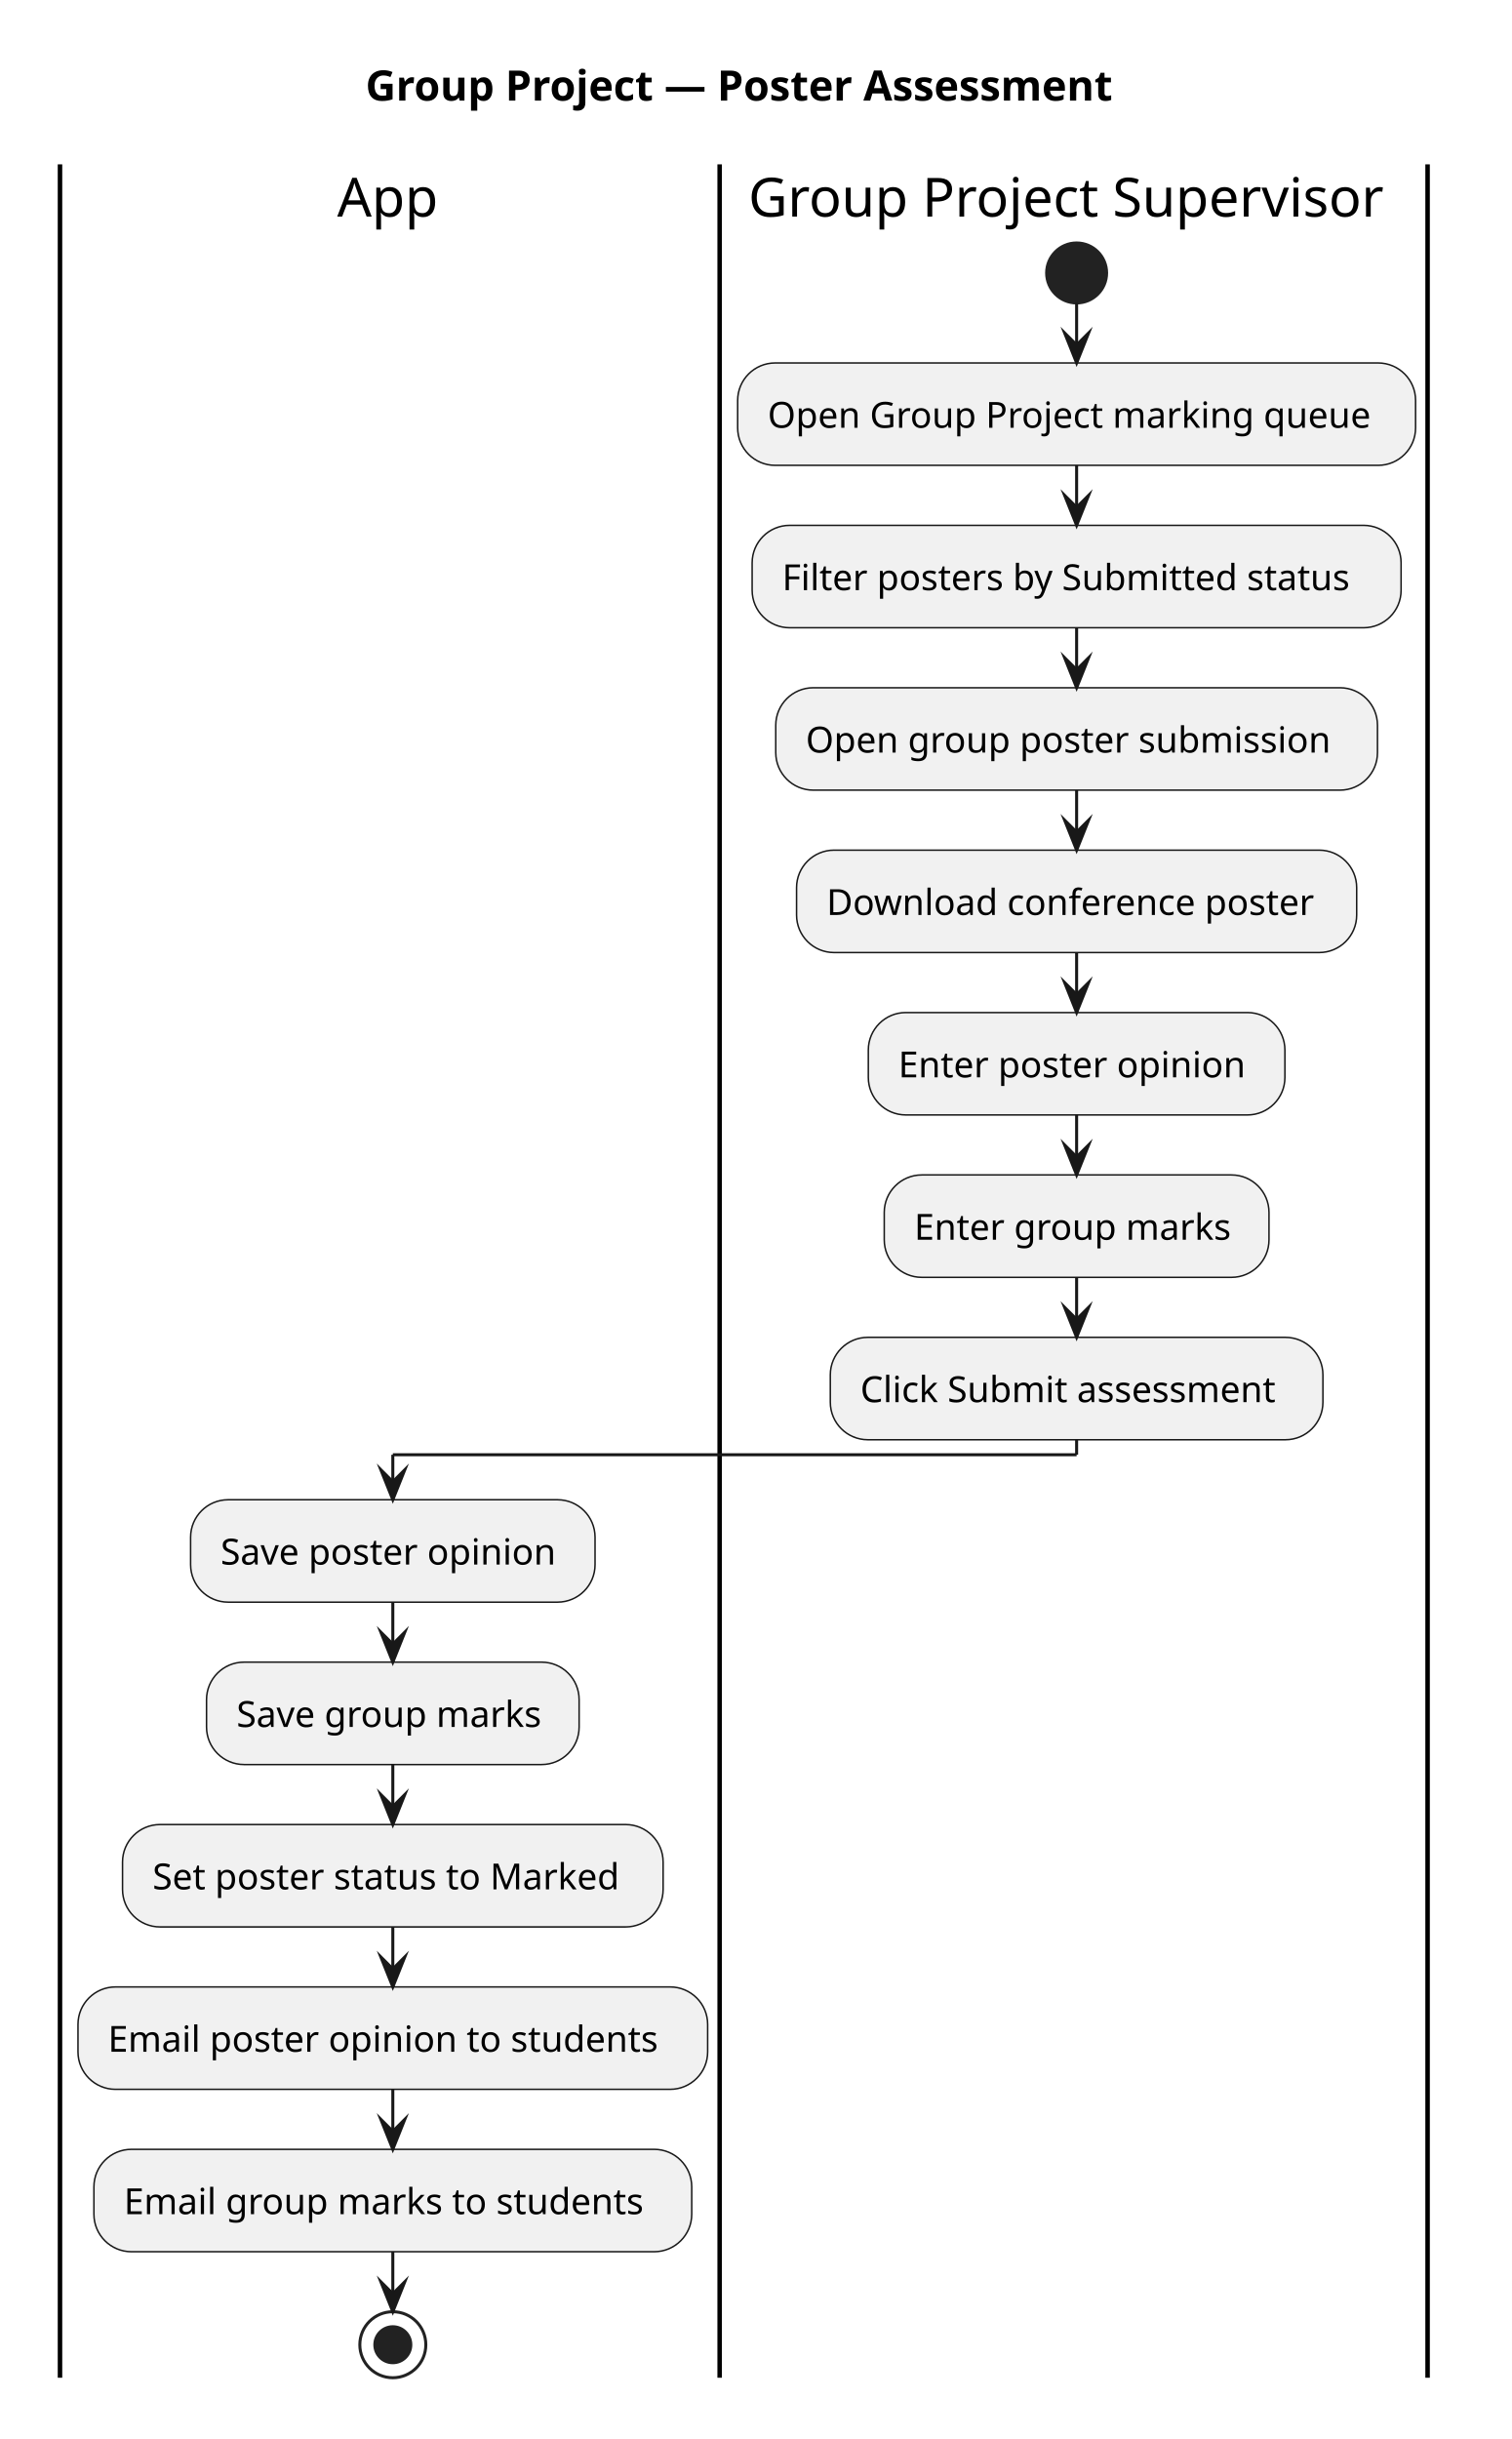
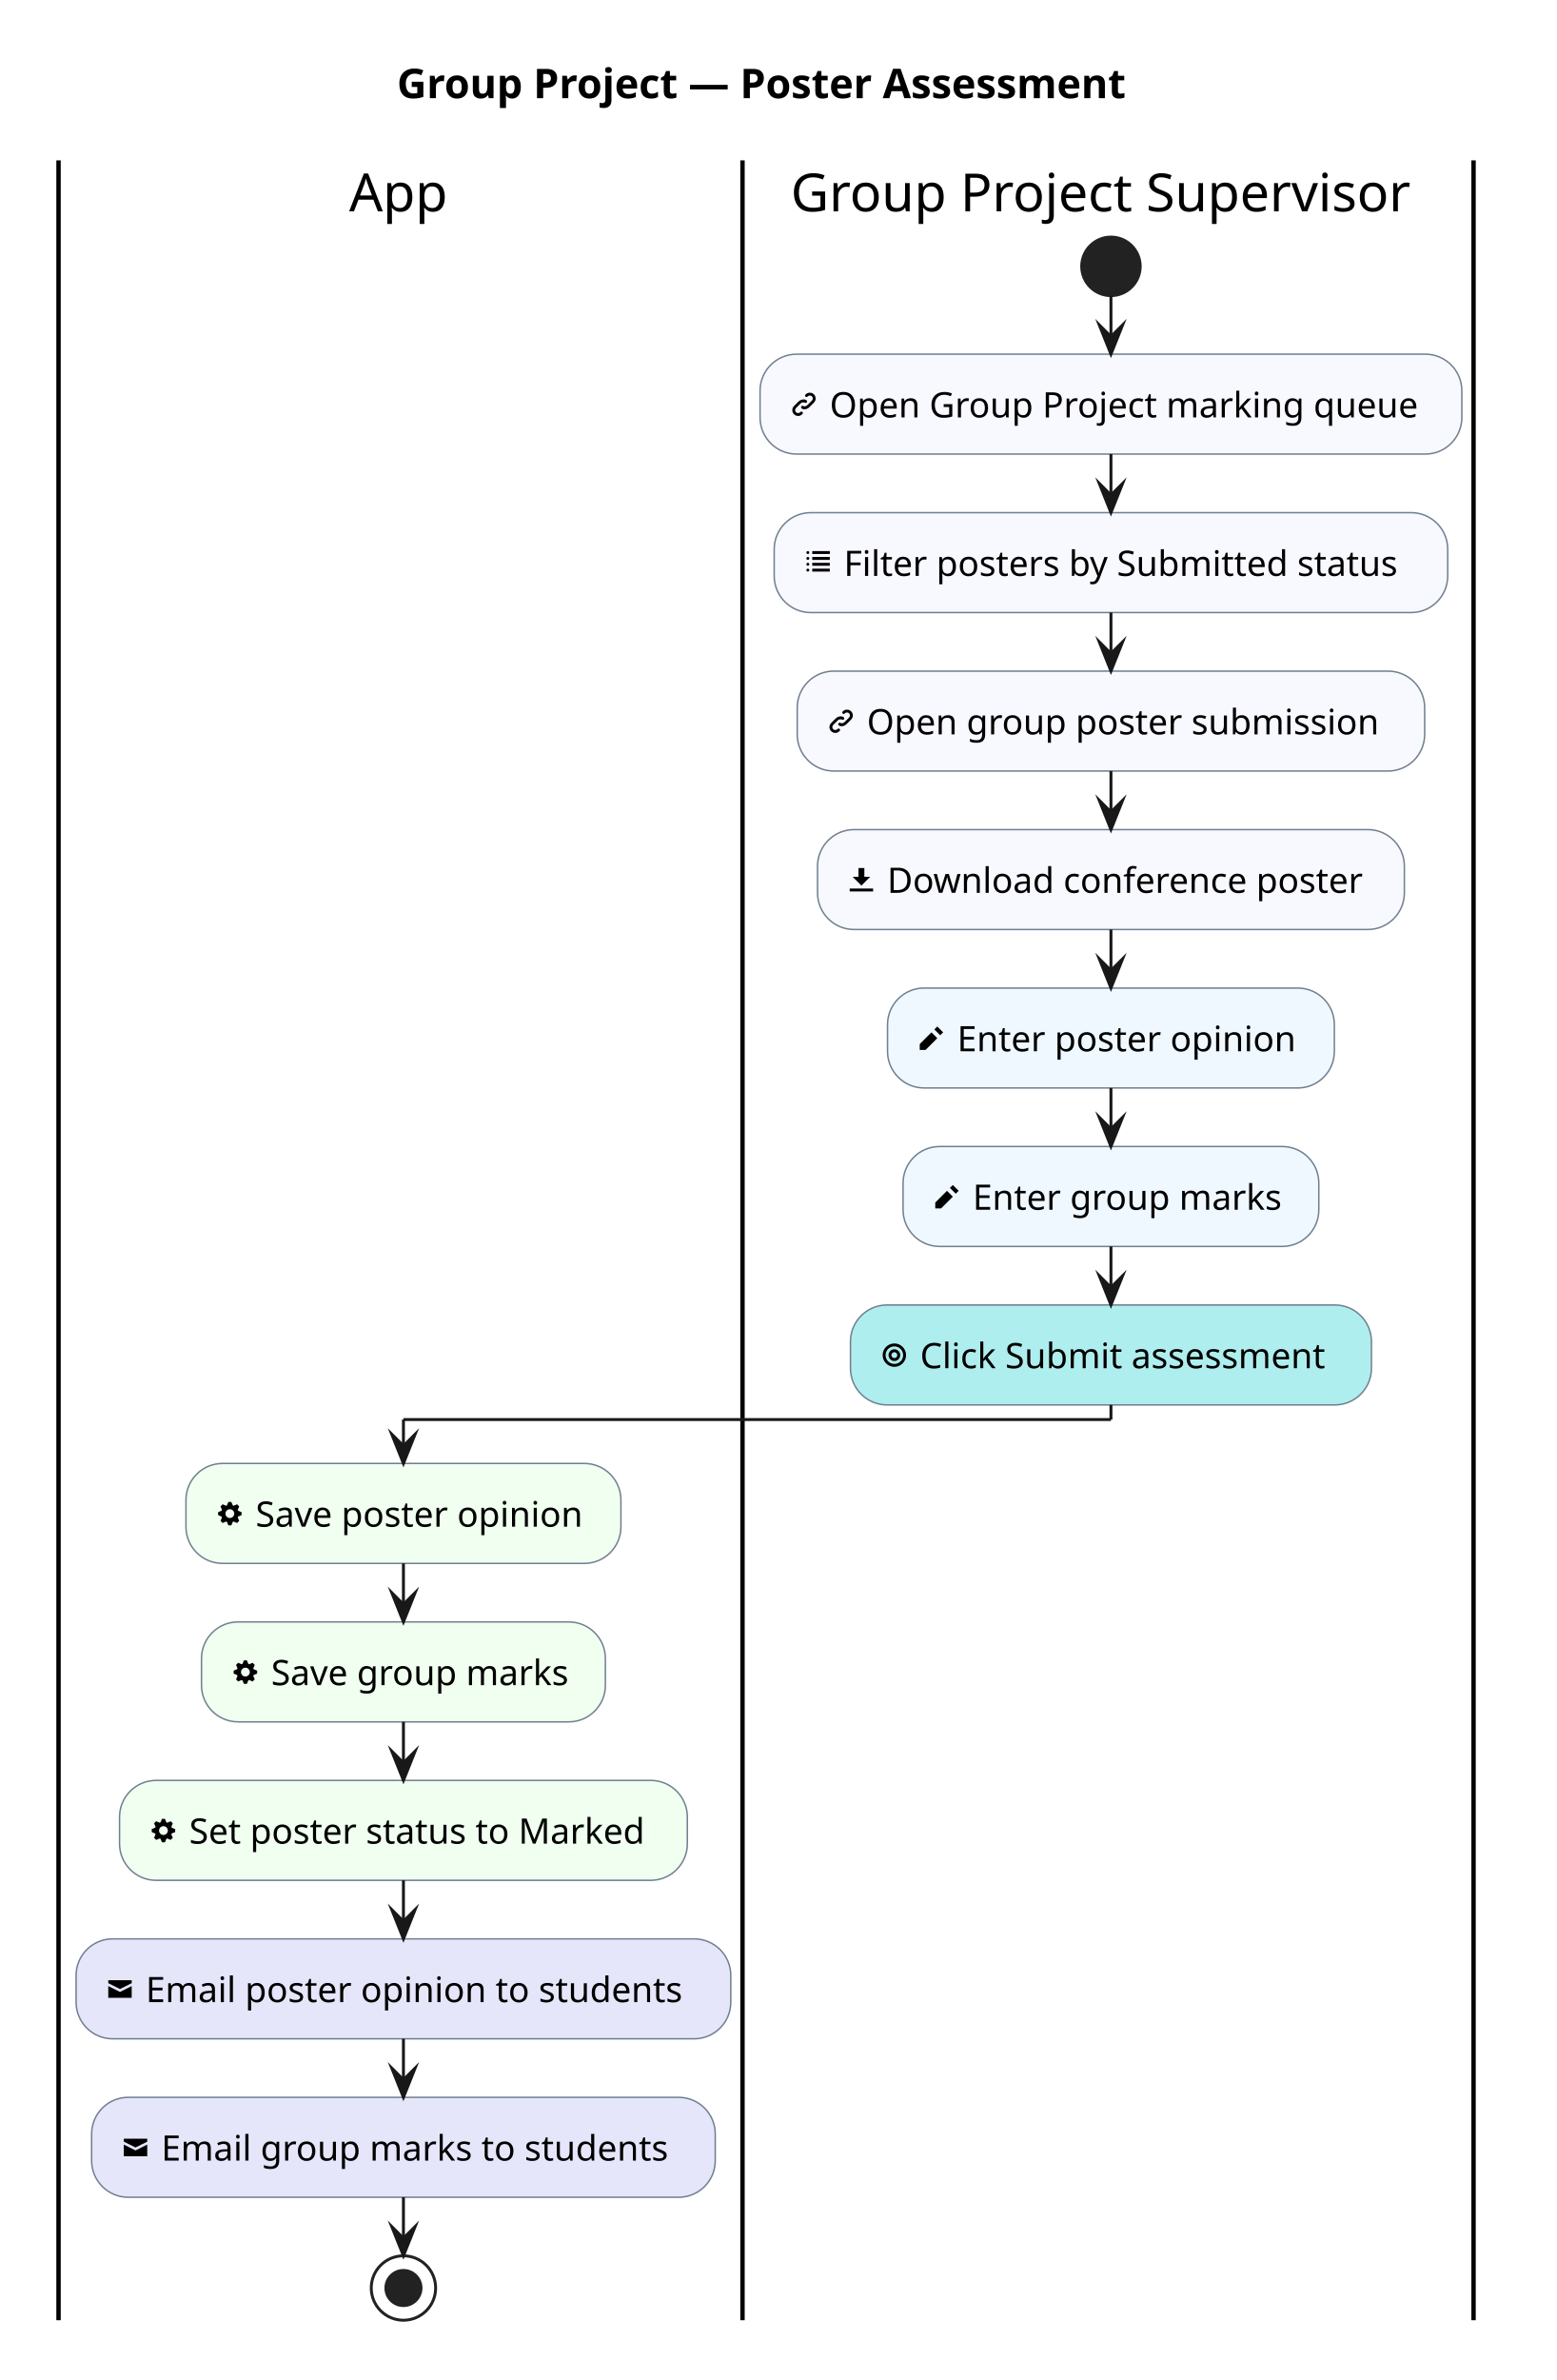
- <svg xmlns="http://www.w3.org/2000/svg" contentStyleType="text/css" data-diagram-type="ACTIVITY" height="813px" preserveAspectRatio="none" style="width:504px;height:813px;background:#FFFFFF;" version="1.1" viewBox="0 0 504 813" width="504px" zoomAndPan="magnify">
+ <svg xmlns="http://www.w3.org/2000/svg" contentStyleType="text/css" data-diagram-type="ACTIVITY" height="813px" preserveAspectRatio="none" style="width:532px;height:813px;background:#FFFFFF;" version="1.1" viewBox="0 0 532 813" width="532px" zoomAndPan="magnify">
  <defs />
  <g>
    <g class="title" data-source-line="2">
-       <text fill="#000000" font-family="sans-serif" font-size="14" font-weight="700" lengthAdjust="spacing" textLength="259.062" x="121.852" y="33.535">Group Project — Poster Assessment</text>
+       <text fill="#000000" font-family="sans-serif" font-size="14" font-weight="700" lengthAdjust="spacing" textLength="259.062" x="135.649" y="33.535">Group Project — Poster Assessment</text>
    </g>
-     <rect fill="none" height="21.199" style="stroke:none;stroke-width:1;" width="457.766" x="20" y="54.785" />
-     <rect fill="#F1F1F1" height="34.133" rx="12.5" ry="12.5" style="stroke:#181818;stroke-width:0.5;" width="134.832" x="63.541" y="499.914" />
-     <text fill="#000000" font-family="sans-serif" font-size="12" lengthAdjust="spacing" textLength="114.832" x="73.541" y="521.516">Save poster opinion</text>
-     <rect fill="#F1F1F1" height="34.133" rx="12.5" ry="12.5" style="stroke:#181818;stroke-width:0.5;" width="124.215" x="68.85" y="554.047" />
-     <text fill="#000000" font-family="sans-serif" font-size="12" lengthAdjust="spacing" textLength="104.215" x="78.85" y="575.648">Save group marks</text>
-     <rect fill="#F1F1F1" height="34.133" rx="12.5" ry="12.5" style="stroke:#181818;stroke-width:0.5;" width="180.219" x="40.848" y="608.18" />
-     <text fill="#000000" font-family="sans-serif" font-size="12" lengthAdjust="spacing" textLength="160.219" x="50.848" y="629.781">Set poster status to Marked</text>
-     <rect fill="#F1F1F1" height="34.133" rx="12.5" ry="12.5" style="stroke:#181818;stroke-width:0.5;" width="209.914" x="26" y="662.312" />
-     <text fill="#000000" font-family="sans-serif" font-size="12" lengthAdjust="spacing" textLength="189.914" x="36" y="683.914">Email poster opinion to students</text>
-     <rect fill="#F1F1F1" height="34.133" rx="12.5" ry="12.5" style="stroke:#181818;stroke-width:0.5;" width="199.297" x="31.309" y="716.445" />
-     <text fill="#000000" font-family="sans-serif" font-size="12" lengthAdjust="spacing" textLength="179.297" x="41.309" y="738.047">Email group marks to students</text>
-     <ellipse cx="130.957" cy="781.578" fill="none" rx="11" ry="11" style="stroke:#222222;stroke-width:1;" />
-     <ellipse cx="130.957" cy="781.578" fill="#222222" rx="6" ry="6" style="stroke:#222222;stroke-width:1;" />
+     <rect fill="none" height="21.199" style="stroke:none;stroke-width:1;" width="485.359" x="20" y="54.785" />
+     <rect fill="#F0FFF0" height="34.133" rx="12.5" ry="12.5" style="stroke:#708090;stroke-width:0.5;" width="148.629" x="63.541" y="499.914" />
+     <path d="M78.041,513.047 L77.541,514.237 C77.441,514.267 77.351,514.317 77.261,514.367 L76.071,513.867 L75.351,514.587 L75.851,515.777 C75.801,515.877 75.761,515.957 75.721,516.057 L74.531,516.557 L74.531,517.557 L75.721,518.057 C75.761,518.157 75.801,518.237 75.851,518.337 L75.351,519.527 L76.071,520.247 L77.261,519.747 C77.351,519.787 77.441,519.837 77.541,519.877 L78.041,521.067 L79.041,521.067 L79.541,519.877 C79.631,519.837 79.731,519.797 79.821,519.747 L81.011,520.247 L81.731,519.527 L81.231,518.337 C81.271,518.247 81.321,518.147 81.361,518.057 L82.551,517.557 L82.551,516.557 L81.361,516.057 C81.331,515.967 81.281,515.867 81.231,515.777 L81.731,514.587 L81.011,513.867 L79.821,514.367 C79.731,514.327 79.631,514.277 79.541,514.237 L79.041,513.047 L78.041,513.047 M78.541,515.547 C79.371,515.547 80.041,516.217 80.041,517.047 C80.041,517.877 79.371,518.547 78.541,518.547 C77.711,518.547 77.041,517.877 77.041,517.047 C77.041,516.217 77.711,515.547 78.541,515.547" fill="#000000" />
+     <text fill="#000000" font-family="sans-serif" font-size="12" lengthAdjust="spacing" textLength="114.832" x="87.338" y="521.516">Save poster opinion</text>
+     <rect fill="#F0FFF0" height="34.133" rx="12.5" ry="12.5" style="stroke:#708090;stroke-width:0.5;" width="138.012" x="68.85" y="554.047" />
+     <path d="M83.35,567.18 L82.85,568.37 C82.75,568.4 82.66,568.45 82.57,568.5 L81.38,568 L80.66,568.72 L81.16,569.91 C81.11,570.01 81.07,570.09 81.03,570.19 L79.84,570.69 L79.84,571.69 L81.03,572.19 C81.07,572.29 81.11,572.37 81.16,572.47 L80.66,573.66 L81.38,574.38 L82.57,573.88 C82.66,573.92 82.75,573.97 82.85,574.01 L83.35,575.2 L84.35,575.2 L84.85,574.01 C84.94,573.97 85.04,573.93 85.13,573.88 L86.32,574.38 L87.04,573.66 L86.54,572.47 C86.58,572.38 86.63,572.28 86.67,572.19 L87.86,571.69 L87.86,570.69 L86.67,570.19 C86.64,570.1 86.59,570 86.54,569.91 L87.04,568.72 L86.32,568 L85.13,568.5 C85.04,568.46 84.94,568.41 84.85,568.37 L84.35,567.18 L83.35,567.18 M83.85,569.68 C84.68,569.68 85.35,570.35 85.35,571.18 C85.35,572.01 84.68,572.68 83.85,572.68 C83.02,572.68 82.35,572.01 82.35,571.18 C82.35,570.35 83.02,569.68 83.85,569.68" fill="#000000" />
+     <text fill="#000000" font-family="sans-serif" font-size="12" lengthAdjust="spacing" textLength="104.215" x="92.647" y="575.648">Save group marks</text>
+     <rect fill="#F0FFF0" height="34.133" rx="12.5" ry="12.5" style="stroke:#708090;stroke-width:0.5;" width="194.016" x="40.848" y="608.18" />
+     <path d="M55.348,621.312 L54.848,622.503 C54.748,622.533 54.658,622.582 54.568,622.633 L53.378,622.133 L52.658,622.852 L53.158,624.043 C53.108,624.143 53.068,624.222 53.028,624.322 L51.838,624.822 L51.838,625.822 L53.028,626.322 C53.068,626.423 53.108,626.503 53.158,626.602 L52.658,627.793 L53.378,628.513 L54.568,628.013 C54.658,628.053 54.748,628.102 54.848,628.143 L55.348,629.332 L56.348,629.332 L56.848,628.143 C56.938,628.102 57.038,628.062 57.128,628.013 L58.318,628.513 L59.038,627.793 L58.538,626.602 C58.578,626.513 58.628,626.413 58.668,626.322 L59.858,625.822 L59.858,624.822 L58.668,624.322 C58.638,624.232 58.588,624.133 58.538,624.043 L59.038,622.852 L58.318,622.133 L57.128,622.633 C57.038,622.592 56.938,622.543 56.848,622.503 L56.348,621.312 L55.348,621.312 M55.848,623.812 C56.678,623.812 57.348,624.482 57.348,625.312 C57.348,626.143 56.678,626.812 55.848,626.812 C55.018,626.812 54.348,626.143 54.348,625.312 C54.348,624.482 55.018,623.812 55.848,623.812" fill="#000000" />
+     <text fill="#000000" font-family="sans-serif" font-size="12" lengthAdjust="spacing" textLength="160.219" x="64.644" y="629.781">Set poster status to Marked</text>
+     <rect fill="#E6E6FA" height="34.133" rx="12.5" ry="12.5" style="stroke:#708090;stroke-width:0.5;" width="223.711" x="26" y="662.312" />
+     <path d="M37,676.445 L37,677.445 L41,679.445 L45,677.445 L45,676.445 L37,676.445 M37,678.445 L37,682.445 L45,682.445 L45,678.445 L41,680.445 L37,678.445" fill="#000000" />
+     <text fill="#000000" font-family="sans-serif" font-size="12" lengthAdjust="spacing" textLength="189.914" x="49.797" y="683.914">Email poster opinion to students</text>
+     <rect fill="#E6E6FA" height="34.133" rx="12.5" ry="12.5" style="stroke:#708090;stroke-width:0.5;" width="213.094" x="31.309" y="716.445" />
+     <path d="M42.309,730.578 L42.309,731.578 L46.309,733.578 L50.309,731.578 L50.309,730.578 L42.309,730.578 M42.309,732.578 L42.309,736.578 L50.309,736.578 L50.309,732.578 L46.309,734.578 L42.309,732.578" fill="#000000" />
+     <text fill="#000000" font-family="sans-serif" font-size="12" lengthAdjust="spacing" textLength="179.297" x="55.105" y="738.047">Email group marks to students</text>
+     <ellipse cx="137.856" cy="781.578" fill="none" rx="11" ry="11" style="stroke:#222222;stroke-width:1;" />
+     <ellipse cx="137.856" cy="781.578" fill="#222222" rx="6" ry="6" style="stroke:#222222;stroke-width:1;" />
    <line style="stroke:#000000;stroke-width:1.5;" x1="20" x2="20" y1="54.785" y2="792.578" />
-     <ellipse cx="358.916" cy="90.984" fill="#222222" rx="10" ry="10" style="stroke:#222222;stroke-width:1;" />
-     <rect fill="#F1F1F1" height="34.133" rx="12.5" ry="12.5" style="stroke:#181818;stroke-width:0.5;" width="226.004" x="245.914" y="120.984" />
-     <text fill="#000000" font-family="sans-serif" font-size="12" lengthAdjust="spacing" textLength="206.004" x="255.914" y="142.586">Open Group Project marking queue</text>
-     <rect fill="#F1F1F1" height="34.133" rx="12.5" ry="12.5" style="stroke:#181818;stroke-width:0.5;" width="216.342" x="250.745" y="175.117" />
-     <text fill="#000000" font-family="sans-serif" font-size="12" lengthAdjust="spacing" textLength="196.342" x="260.745" y="196.719">Filter posters by Submitted status</text>
-     <rect fill="#F1F1F1" height="34.133" rx="12.5" ry="12.5" style="stroke:#181818;stroke-width:0.5;" width="200.598" x="258.617" y="229.25" />
-     <text fill="#000000" font-family="sans-serif" font-size="12" lengthAdjust="spacing" textLength="180.598" x="268.617" y="250.852">Open group poster submission</text>
-     <rect fill="#F1F1F1" height="34.133" rx="12.5" ry="12.5" style="stroke:#181818;stroke-width:0.5;" width="186.728" x="265.552" y="283.383" />
-     <text fill="#000000" font-family="sans-serif" font-size="12" lengthAdjust="spacing" textLength="166.728" x="275.552" y="304.984">Download conference poster</text>
-     <rect fill="#F1F1F1" height="34.133" rx="12.5" ry="12.5" style="stroke:#181818;stroke-width:0.5;" width="138.881" x="289.476" y="337.516" />
-     <text fill="#000000" font-family="sans-serif" font-size="12" lengthAdjust="spacing" textLength="118.881" x="299.476" y="359.117">Enter poster opinion</text>
-     <rect fill="#F1F1F1" height="34.133" rx="12.5" ry="12.5" style="stroke:#181818;stroke-width:0.5;" width="128.264" x="294.784" y="391.648" />
-     <text fill="#000000" font-family="sans-serif" font-size="12" lengthAdjust="spacing" textLength="108.264" x="304.784" y="413.25">Enter group marks</text>
-     <rect fill="#F1F1F1" height="34.133" rx="12.5" ry="12.5" style="stroke:#181818;stroke-width:0.5;" width="164.223" x="276.805" y="445.781" />
-     <text fill="#000000" font-family="sans-serif" font-size="12" lengthAdjust="spacing" textLength="144.223" x="286.805" y="467.383">Click Submit assessment</text>
-     <line style="stroke:#000000;stroke-width:1.5;" x1="239.914" x2="239.914" y1="54.785" y2="792.578" />
-     <line style="stroke:#000000;stroke-width:1.5;" x1="475.918" x2="475.918" y1="54.785" y2="792.578" />
-     <line style="stroke:#181818;stroke-width:1;" x1="130.957" x2="130.957" y1="534.047" y2="554.047" />
-     <polygon fill="#181818" points="126.957,544.047,130.957,554.047,134.957,544.047,130.957,548.047" style="stroke:#181818;stroke-width:1;stroke-linejoin:miter;stroke-miterlimit:10;" />
-     <line style="stroke:#181818;stroke-width:1;" x1="130.957" x2="130.957" y1="588.18" y2="608.18" />
-     <polygon fill="#181818" points="126.957,598.18,130.957,608.18,134.957,598.18,130.957,602.18" style="stroke:#181818;stroke-width:1;stroke-linejoin:miter;stroke-miterlimit:10;" />
-     <line style="stroke:#181818;stroke-width:1;" x1="130.957" x2="130.957" y1="642.312" y2="662.312" />
-     <polygon fill="#181818" points="126.957,652.312,130.957,662.312,134.957,652.312,130.957,656.312" style="stroke:#181818;stroke-width:1;stroke-linejoin:miter;stroke-miterlimit:10;" />
-     <line style="stroke:#181818;stroke-width:1;" x1="130.957" x2="130.957" y1="696.445" y2="716.445" />
-     <polygon fill="#181818" points="126.957,706.445,130.957,716.445,134.957,706.445,130.957,710.445" style="stroke:#181818;stroke-width:1;stroke-linejoin:miter;stroke-miterlimit:10;" />
-     <line style="stroke:#181818;stroke-width:1;" x1="130.957" x2="130.957" y1="750.578" y2="770.578" />
-     <polygon fill="#181818" points="126.957,760.578,130.957,770.578,134.957,760.578,130.957,764.578" style="stroke:#181818;stroke-width:1;stroke-linejoin:miter;stroke-miterlimit:10;" />
-     <line style="stroke:#181818;stroke-width:1;" x1="358.916" x2="358.916" y1="100.984" y2="120.984" />
-     <polygon fill="#181818" points="354.916,110.984,358.916,120.984,362.916,110.984,358.916,114.984" style="stroke:#181818;stroke-width:1;stroke-linejoin:miter;stroke-miterlimit:10;" />
-     <line style="stroke:#181818;stroke-width:1;" x1="358.916" x2="358.916" y1="155.117" y2="175.117" />
-     <polygon fill="#181818" points="354.916,165.117,358.916,175.117,362.916,165.117,358.916,169.117" style="stroke:#181818;stroke-width:1;stroke-linejoin:miter;stroke-miterlimit:10;" />
-     <line style="stroke:#181818;stroke-width:1;" x1="358.916" x2="358.916" y1="209.25" y2="229.25" />
-     <polygon fill="#181818" points="354.916,219.25,358.916,229.25,362.916,219.25,358.916,223.25" style="stroke:#181818;stroke-width:1;stroke-linejoin:miter;stroke-miterlimit:10;" />
-     <line style="stroke:#181818;stroke-width:1;" x1="358.916" x2="358.916" y1="263.383" y2="283.383" />
-     <polygon fill="#181818" points="354.916,273.383,358.916,283.383,362.916,273.383,358.916,277.383" style="stroke:#181818;stroke-width:1;stroke-linejoin:miter;stroke-miterlimit:10;" />
-     <line style="stroke:#181818;stroke-width:1;" x1="358.916" x2="358.916" y1="317.516" y2="337.516" />
-     <polygon fill="#181818" points="354.916,327.516,358.916,337.516,362.916,327.516,358.916,331.516" style="stroke:#181818;stroke-width:1;stroke-linejoin:miter;stroke-miterlimit:10;" />
-     <line style="stroke:#181818;stroke-width:1;" x1="358.916" x2="358.916" y1="371.648" y2="391.648" />
-     <polygon fill="#181818" points="354.916,381.648,358.916,391.648,362.916,381.648,358.916,385.648" style="stroke:#181818;stroke-width:1;stroke-linejoin:miter;stroke-miterlimit:10;" />
-     <line style="stroke:#181818;stroke-width:1;" x1="358.916" x2="358.916" y1="425.781" y2="445.781" />
-     <polygon fill="#181818" points="354.916,435.781,358.916,445.781,362.916,435.781,358.916,439.781" style="stroke:#181818;stroke-width:1;stroke-linejoin:miter;stroke-miterlimit:10;" />
-     <line style="stroke:#181818;stroke-width:1;" x1="358.916" x2="358.916" y1="479.914" y2="484.914" />
-     <line style="stroke:#181818;stroke-width:1;" x1="358.916" x2="130.957" y1="484.914" y2="484.914" />
-     <line style="stroke:#181818;stroke-width:1;" x1="130.957" x2="130.957" y1="484.914" y2="499.914" />
-     <polygon fill="#181818" points="126.957,489.914,130.957,499.914,134.957,489.914,130.957,493.914" style="stroke:#181818;stroke-width:1;stroke-linejoin:miter;stroke-miterlimit:10;" />
-     <text fill="#000000" font-family="sans-serif" font-size="18" lengthAdjust="spacing" textLength="35.077" x="112.418" y="72.188">App</text>
-     <text fill="#000000" font-family="sans-serif" font-size="18" lengthAdjust="spacing" textLength="216.852" x="249.49" y="72.188">Group Project Supervisor</text>
+     <ellipse cx="379.611" cy="90.984" fill="#222222" rx="10" ry="10" style="stroke:#222222;stroke-width:1;" />
+     <rect fill="#F8F8FF" height="34.133" rx="12.5" ry="12.5" style="stroke:#708090;stroke-width:0.5;" width="239.801" x="259.711" y="120.984" />
+     <path d="M276.591,134.147 C276.411,134.157 276.231,134.177 276.061,134.237 C275.791,134.337 275.531,134.487 275.311,134.707 A0.5,0.5 0 1 0 276.001,135.397 C276.111,135.287 276.241,135.227 276.381,135.177 C276.731,135.057 277.161,135.107 277.441,135.397 C277.831,135.787 277.831,136.437 277.441,136.837 L275.941,138.337 C275.501,138.777 275.141,138.817 274.881,138.807 C274.621,138.797 274.471,138.677 274.471,138.677 A0.5,0.5 0 1 0 273.971,139.557 C274.311,139.777 274.311,139.777 274.811,139.807 C275.311,139.837 276.011,139.647 276.621,139.027 L278.121,137.527 C278.901,136.747 278.901,135.487 278.121,134.717 C277.841,134.437 277.511,134.267 277.151,134.187 C276.971,134.147 276.771,134.147 276.591,134.157 M274.591,136.457 C274.091,136.437 273.401,136.607 272.811,137.207 L271.311,138.707 C270.531,139.487 270.531,140.747 271.311,141.517 C271.871,142.077 272.671,142.237 273.371,141.987 C273.641,141.887 273.901,141.737 274.121,141.517 A0.5,0.5 0 1 0 273.431,140.827 C273.321,140.937 273.191,140.997 273.051,141.047 C272.701,141.167 272.271,141.117 271.991,140.827 C271.601,140.437 271.601,139.787 271.991,139.387 L273.491,137.887 C273.891,137.487 274.241,137.437 274.521,137.447 C274.801,137.457 274.991,137.537 274.991,137.537 A0.5,0.5 0 1 0 275.431,136.657 C275.091,136.457 275.091,136.457 274.591,136.437" fill="#000000" />
+     <text fill="#000000" font-family="sans-serif" font-size="12" lengthAdjust="spacing" textLength="206.004" x="283.508" y="142.586">Open Group Project marking queue</text>
+     <rect fill="#F8F8FF" height="34.133" rx="12.5" ry="12.5" style="stroke:#708090;stroke-width:0.5;" width="230.139" x="264.542" y="175.117" />
+     <path d="M276.042,188.25 C275.762,188.25 275.542,188.47 275.542,188.75 C275.542,189.03 275.762,189.25 276.042,189.25 C276.322,189.25 276.542,189.03 276.542,188.75 C276.542,188.47 276.322,188.25 276.042,188.25 M277.542,188.25 L277.542,189.25 L283.542,189.25 L283.542,188.25 L277.542,188.25 M276.042,190.25 C275.762,190.25 275.542,190.47 275.542,190.75 C275.542,191.03 275.762,191.25 276.042,191.25 C276.322,191.25 276.542,191.03 276.542,190.75 C276.542,190.47 276.322,190.25 276.042,190.25 M277.542,190.25 L277.542,191.25 L283.542,191.25 L283.542,190.25 L277.542,190.25 M276.042,192.25 C275.762,192.25 275.542,192.47 275.542,192.75 C275.542,193.03 275.762,193.25 276.042,193.25 C276.322,193.25 276.542,193.03 276.542,192.75 C276.542,192.47 276.322,192.25 276.042,192.25 M277.542,192.25 L277.542,193.25 L283.542,193.25 L283.542,192.25 L277.542,192.25 M276.042,194.25 C275.762,194.25 275.542,194.47 275.542,194.75 C275.542,195.03 275.762,195.25 276.042,195.25 C276.322,195.25 276.542,195.03 276.542,194.75 C276.542,194.47 276.322,194.25 276.042,194.25 M277.542,194.25 L277.542,195.25 L283.542,195.25 L283.542,194.25 L277.542,194.25" fill="#000000" />
+     <text fill="#000000" font-family="sans-serif" font-size="12" lengthAdjust="spacing" textLength="196.342" x="288.339" y="196.719">Filter posters by Submitted status</text>
+     <rect fill="#F8F8FF" height="34.133" rx="12.5" ry="12.5" style="stroke:#708090;stroke-width:0.5;" width="214.394" x="272.414" y="229.25" />
+     <path d="M289.294,242.413 C289.114,242.423 288.934,242.443 288.764,242.503 C288.494,242.603 288.234,242.753 288.014,242.973 A0.5,0.5 0 1 0 288.704,243.663 C288.814,243.553 288.944,243.493 289.084,243.443 C289.434,243.323 289.864,243.373 290.144,243.663 C290.534,244.053 290.534,244.703 290.144,245.103 L288.644,246.603 C288.204,247.043 287.844,247.083 287.584,247.073 C287.324,247.063 287.174,246.943 287.174,246.943 A0.5,0.5 0 1 0 286.674,247.823 C287.014,248.043 287.014,248.043 287.514,248.073 C288.014,248.103 288.714,247.913 289.324,247.293 L290.824,245.793 C291.604,245.013 291.604,243.753 290.824,242.983 C290.544,242.703 290.214,242.533 289.854,242.453 C289.674,242.413 289.474,242.413 289.294,242.423 M287.294,244.723 C286.794,244.703 286.104,244.873 285.514,245.473 L284.014,246.973 C283.234,247.753 283.234,249.013 284.014,249.783 C284.574,250.343 285.374,250.503 286.074,250.253 C286.344,250.153 286.604,250.003 286.824,249.783 A0.5,0.5 0 1 0 286.134,249.093 C286.024,249.203 285.894,249.263 285.754,249.313 C285.404,249.433 284.974,249.383 284.694,249.093 C284.304,248.703 284.304,248.053 284.694,247.653 L286.194,246.153 C286.594,245.753 286.944,245.703 287.224,245.713 C287.504,245.723 287.694,245.803 287.694,245.803 A0.5,0.5 0 1 0 288.134,244.923 C287.794,244.723 287.794,244.723 287.294,244.703" fill="#000000" />
+     <text fill="#000000" font-family="sans-serif" font-size="12" lengthAdjust="spacing" textLength="180.598" x="296.211" y="250.852">Open group poster submission</text>
+     <rect fill="#F8F8FF" height="34.133" rx="12.5" ry="12.5" style="stroke:#708090;stroke-width:0.5;" width="200.525" x="279.349" y="283.383" />
+     <path d="M293.349,296.516 L293.349,299.516 L291.349,299.516 L294.349,302.516 L297.349,299.516 L295.349,299.516 L295.349,296.516 L293.349,296.516 M290.349,303.516 L290.349,304.516 L298.349,304.516 L298.349,303.516 L290.349,303.516" fill="#000000" />
+     <text fill="#000000" font-family="sans-serif" font-size="12" lengthAdjust="spacing" textLength="166.728" x="303.146" y="304.984">Download conference poster</text>
+     <rect fill="#F0F8FF" height="34.133" rx="12.5" ry="12.5" style="stroke:#708090;stroke-width:0.5;" width="152.678" x="303.272" y="337.516" />
+     <path d="M320.272,350.648 L319.272,351.648 L321.272,353.648 L322.272,352.648 L320.272,350.648 M318.272,352.648 L314.272,356.648 L314.272,358.648 L316.272,358.648 L320.272,354.648 L318.272,352.648" fill="#000000" />
+     <text fill="#000000" font-family="sans-serif" font-size="12" lengthAdjust="spacing" textLength="118.881" x="327.069" y="359.117">Enter poster opinion</text>
+     <rect fill="#F0F8FF" height="34.133" rx="12.5" ry="12.5" style="stroke:#708090;stroke-width:0.5;" width="142.06" x="308.581" y="391.648" />
+     <path d="M325.581,404.781 L324.581,405.781 L326.581,407.781 L327.581,406.781 L325.581,404.781 M323.581,406.781 L319.581,410.781 L319.581,412.781 L321.581,412.781 L325.581,408.781 L323.581,406.781" fill="#000000" />
+     <text fill="#000000" font-family="sans-serif" font-size="12" lengthAdjust="spacing" textLength="108.264" x="332.378" y="413.25">Enter group marks</text>
+     <rect fill="#AFEEEE" height="34.133" rx="12.5" ry="12.5" style="stroke:#708090;stroke-width:0.5;" width="178.019" x="290.602" y="445.781" />
+     <path d="M305.602,458.914 C303.402,458.914 301.602,460.714 301.602,462.914 C301.602,465.114 303.402,466.914 305.602,466.914 C307.802,466.914 309.602,465.114 309.602,462.914 C309.602,460.714 307.802,458.914 305.602,458.914 M305.602,459.914 C307.262,459.914 308.602,461.254 308.602,462.914 C308.602,464.574 307.262,465.914 305.602,465.914 C303.942,465.914 302.602,464.574 302.602,462.914 C302.602,461.254 303.942,459.914 305.602,459.914 M305.602,460.914 C304.502,460.914 303.602,461.814 303.602,462.914 C303.602,464.014 304.502,464.914 305.602,464.914 C306.702,464.914 307.602,464.014 307.602,462.914 C307.602,461.814 306.702,460.914 305.602,460.914 M305.602,461.914 C306.162,461.914 306.602,462.354 306.602,462.914 C306.602,463.474 306.162,463.914 305.602,463.914 C305.042,463.914 304.602,463.474 304.602,462.914 C304.602,462.354 305.042,461.914 305.602,461.914" fill="#000000" />
+     <text fill="#000000" font-family="sans-serif" font-size="12" lengthAdjust="spacing" textLength="144.223" x="314.398" y="467.383">Click Submit assessment</text>
+     <line style="stroke:#000000;stroke-width:1.5;" x1="253.711" x2="253.711" y1="54.785" y2="792.578" />
+     <line style="stroke:#000000;stroke-width:1.5;" x1="503.512" x2="503.512" y1="54.785" y2="792.578" />
+     <line style="stroke:#181818;stroke-width:1;" x1="137.856" x2="137.856" y1="534.047" y2="554.047" />
+     <polygon fill="#181818" points="133.856,544.047,137.856,554.047,141.856,544.047,137.856,548.047" style="stroke:#181818;stroke-width:1;stroke-linejoin:miter;stroke-miterlimit:10;" />
+     <line style="stroke:#181818;stroke-width:1;" x1="137.856" x2="137.856" y1="588.18" y2="608.18" />
+     <polygon fill="#181818" points="133.856,598.18,137.856,608.18,141.856,598.18,137.856,602.18" style="stroke:#181818;stroke-width:1;stroke-linejoin:miter;stroke-miterlimit:10;" />
+     <line style="stroke:#181818;stroke-width:1;" x1="137.856" x2="137.856" y1="642.312" y2="662.312" />
+     <polygon fill="#181818" points="133.856,652.312,137.856,662.312,141.856,652.312,137.856,656.312" style="stroke:#181818;stroke-width:1;stroke-linejoin:miter;stroke-miterlimit:10;" />
+     <line style="stroke:#181818;stroke-width:1;" x1="137.856" x2="137.856" y1="696.445" y2="716.445" />
+     <polygon fill="#181818" points="133.856,706.445,137.856,716.445,141.856,706.445,137.856,710.445" style="stroke:#181818;stroke-width:1;stroke-linejoin:miter;stroke-miterlimit:10;" />
+     <line style="stroke:#181818;stroke-width:1;" x1="137.856" x2="137.856" y1="750.578" y2="770.578" />
+     <polygon fill="#181818" points="133.856,760.578,137.856,770.578,141.856,760.578,137.856,764.578" style="stroke:#181818;stroke-width:1;stroke-linejoin:miter;stroke-miterlimit:10;" />
+     <line style="stroke:#181818;stroke-width:1;" x1="379.611" x2="379.611" y1="100.984" y2="120.984" />
+     <polygon fill="#181818" points="375.611,110.984,379.611,120.984,383.611,110.984,379.611,114.984" style="stroke:#181818;stroke-width:1;stroke-linejoin:miter;stroke-miterlimit:10;" />
+     <line style="stroke:#181818;stroke-width:1;" x1="379.611" x2="379.611" y1="155.117" y2="175.117" />
+     <polygon fill="#181818" points="375.611,165.117,379.611,175.117,383.611,165.117,379.611,169.117" style="stroke:#181818;stroke-width:1;stroke-linejoin:miter;stroke-miterlimit:10;" />
+     <line style="stroke:#181818;stroke-width:1;" x1="379.611" x2="379.611" y1="209.25" y2="229.25" />
+     <polygon fill="#181818" points="375.611,219.25,379.611,229.25,383.611,219.25,379.611,223.25" style="stroke:#181818;stroke-width:1;stroke-linejoin:miter;stroke-miterlimit:10;" />
+     <line style="stroke:#181818;stroke-width:1;" x1="379.611" x2="379.611" y1="263.383" y2="283.383" />
+     <polygon fill="#181818" points="375.611,273.383,379.611,283.383,383.611,273.383,379.611,277.383" style="stroke:#181818;stroke-width:1;stroke-linejoin:miter;stroke-miterlimit:10;" />
+     <line style="stroke:#181818;stroke-width:1;" x1="379.611" x2="379.611" y1="317.516" y2="337.516" />
+     <polygon fill="#181818" points="375.611,327.516,379.611,337.516,383.611,327.516,379.611,331.516" style="stroke:#181818;stroke-width:1;stroke-linejoin:miter;stroke-miterlimit:10;" />
+     <line style="stroke:#181818;stroke-width:1;" x1="379.611" x2="379.611" y1="371.648" y2="391.648" />
+     <polygon fill="#181818" points="375.611,381.648,379.611,391.648,383.611,381.648,379.611,385.648" style="stroke:#181818;stroke-width:1;stroke-linejoin:miter;stroke-miterlimit:10;" />
+     <line style="stroke:#181818;stroke-width:1;" x1="379.611" x2="379.611" y1="425.781" y2="445.781" />
+     <polygon fill="#181818" points="375.611,435.781,379.611,445.781,383.611,435.781,379.611,439.781" style="stroke:#181818;stroke-width:1;stroke-linejoin:miter;stroke-miterlimit:10;" />
+     <line style="stroke:#181818;stroke-width:1;" x1="379.611" x2="379.611" y1="479.914" y2="484.914" />
+     <line style="stroke:#181818;stroke-width:1;" x1="379.611" x2="137.856" y1="484.914" y2="484.914" />
+     <line style="stroke:#181818;stroke-width:1;" x1="137.856" x2="137.856" y1="484.914" y2="499.914" />
+     <polygon fill="#181818" points="133.856,489.914,137.856,499.914,141.856,489.914,137.856,493.914" style="stroke:#181818;stroke-width:1;stroke-linejoin:miter;stroke-miterlimit:10;" />
+     <text fill="#000000" font-family="sans-serif" font-size="18" lengthAdjust="spacing" textLength="35.077" x="119.317" y="72.188">App</text>
+     <text fill="#000000" font-family="sans-serif" font-size="18" lengthAdjust="spacing" textLength="216.852" x="270.185" y="72.188">Group Project Supervisor</text>
  </g>
</svg>
